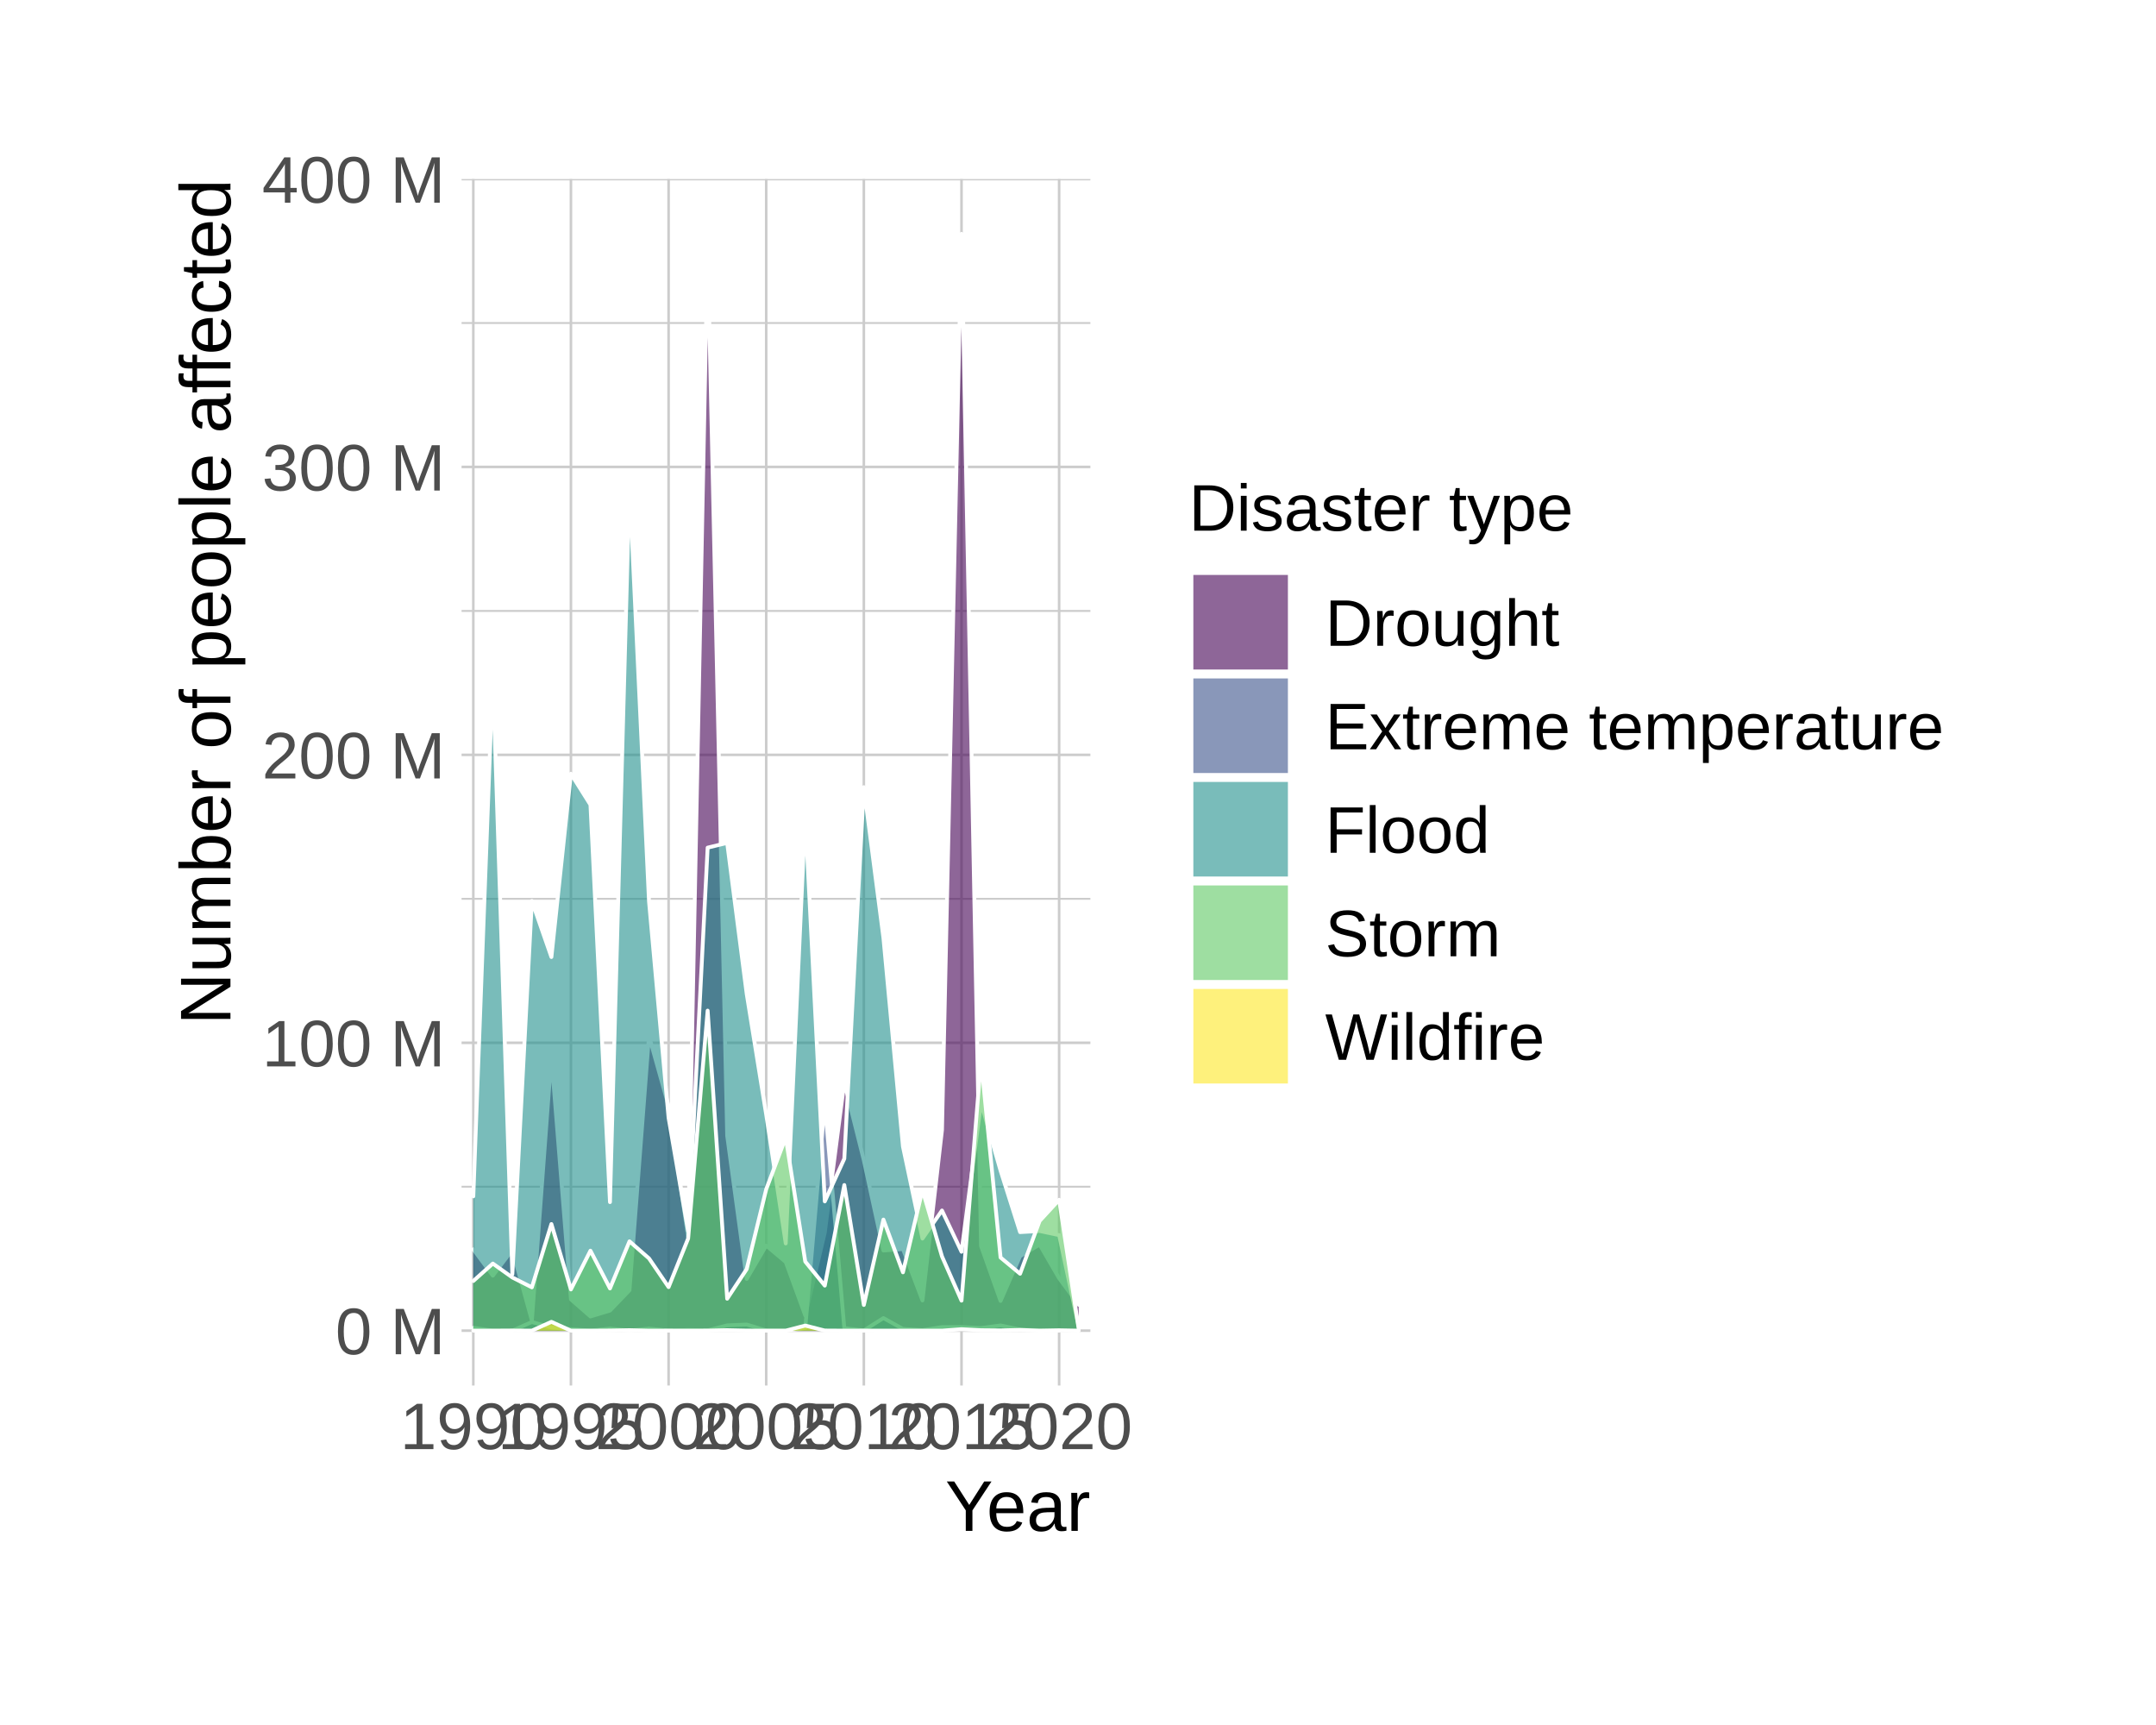
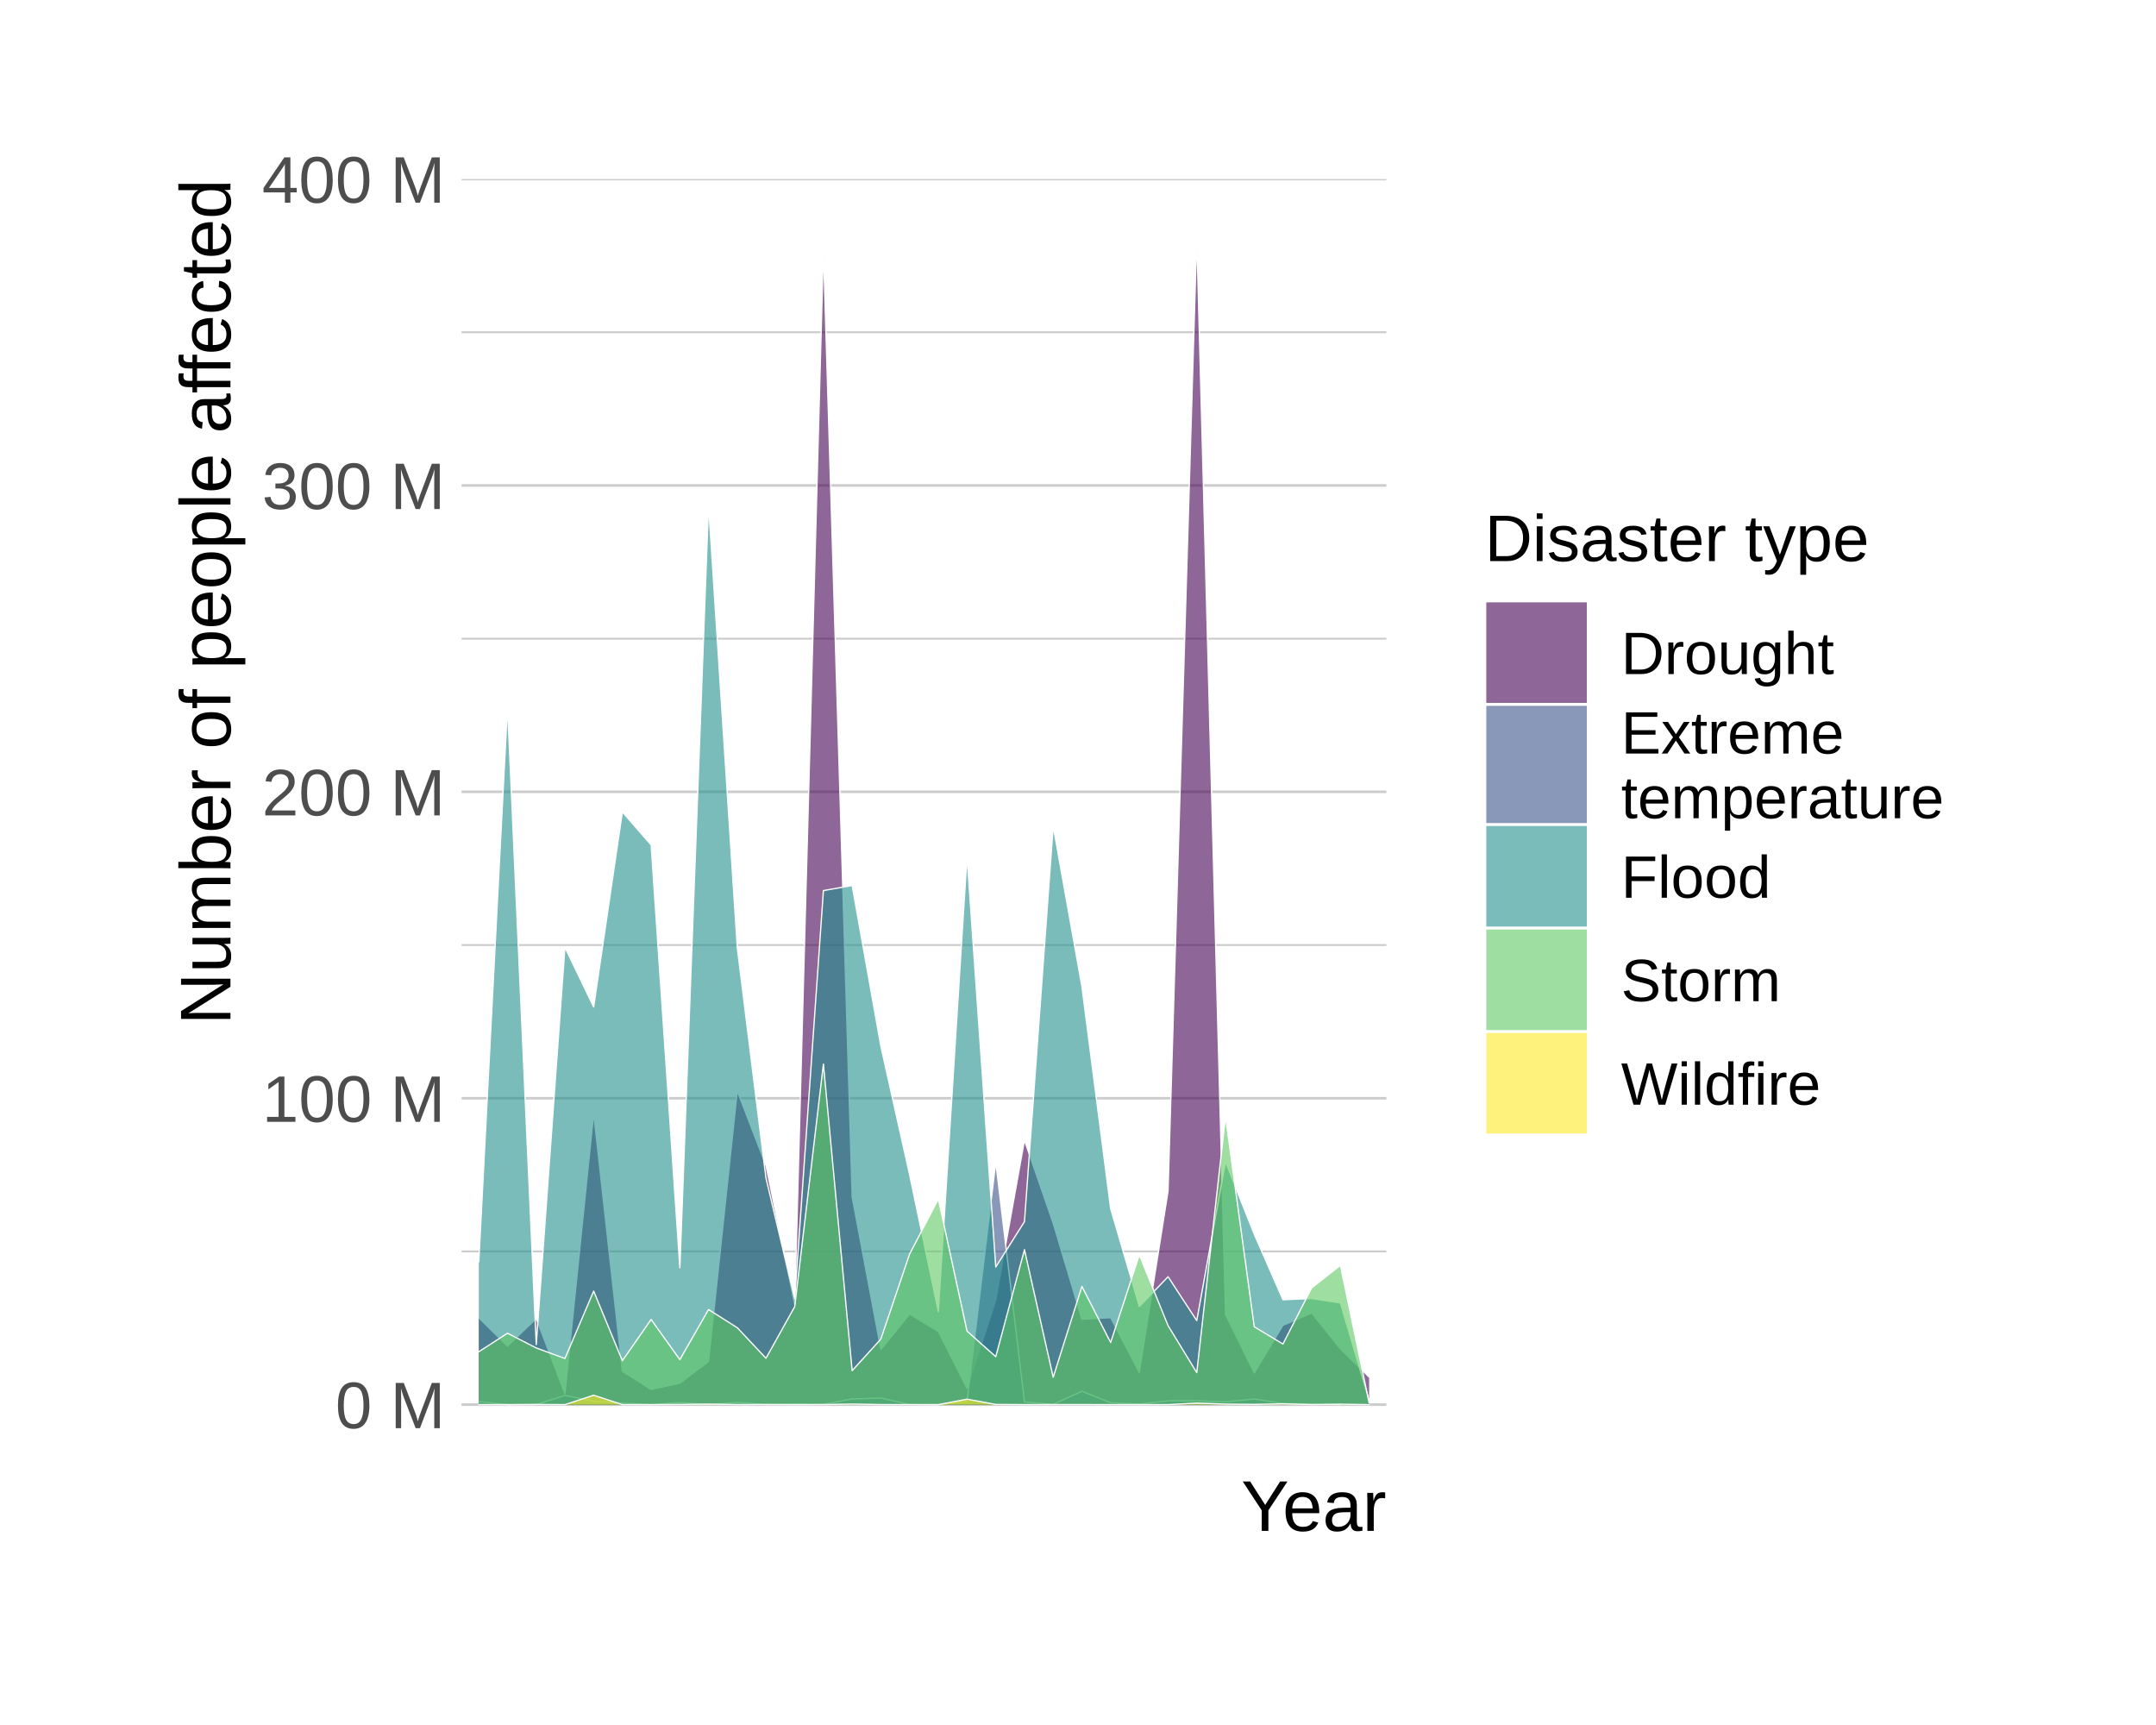
<svg xmlns="http://www.w3.org/2000/svg" class="svglite" width="360.00pt" height="288.00pt" viewBox="0 0 360.00 288.00">
  <defs>
    <style type="text/css">
    .svglite line, .svglite polyline, .svglite polygon, .svglite path, .svglite rect, .svglite circle {
      fill: none;
      stroke: #000000;
      stroke-linecap: round;
      stroke-linejoin: round;
      stroke-miterlimit: 10.00;
    }
  </style>
  </defs>
  <rect width="100%" height="100%" style="stroke: none; fill: #FFFFFF;" />
  <defs>
    <clipPath id="cpMC4wMHwzNjAuMDB8MC4wMHwyODguMDA=">
      <rect x="0.00" y="0.00" width="360.00" height="288.00" />
    </clipPath>
  </defs>
  <g clip-path="url(#cpMC4wMHwzNjAuMDB8MC4wMHwyODguMDA=)">
</g>
  <defs>
-     <clipPath id="cpNzcuMDd8MTgyLjA3fDI5Ljg5fDIzMS4zMg==">
-       <rect x="77.07" y="29.89" width="105.00" height="201.43" />
+     <clipPath id="cpNzcuMDd8MjMxLjQ5fDI5Ljg5fDI0NC4yNg==">
+       <rect x="77.07" y="29.89" width="154.42" height="214.37" />
    </clipPath>
  </defs>
-   <g clip-path="url(#cpNzcuMDd8MTgyLjA3fDI5Ljg5fDIzMS4zMg==)">
-     <polyline points="77.07,198.13 182.07,198.13 " style="stroke-width: 0.32; stroke: #CCCCCC; stroke-linecap: butt;" />
-     <polyline points="77.07,150.06 182.07,150.06 " style="stroke-width: 0.32; stroke: #CCCCCC; stroke-linecap: butt;" />
-     <polyline points="77.07,102.00 182.07,102.00 " style="stroke-width: 0.32; stroke: #CCCCCC; stroke-linecap: butt;" />
-     <polyline points="77.07,53.93 182.07,53.93 " style="stroke-width: 0.32; stroke: #CCCCCC; stroke-linecap: butt;" />
-     <polyline points="77.07,222.16 182.07,222.16 " style="stroke-width: 0.43; stroke: #CCCCCC; stroke-linecap: butt;" />
-     <polyline points="77.07,174.10 182.07,174.10 " style="stroke-width: 0.43; stroke: #CCCCCC; stroke-linecap: butt;" />
-     <polyline points="77.07,126.03 182.07,126.03 " style="stroke-width: 0.43; stroke: #CCCCCC; stroke-linecap: butt;" />
-     <polyline points="77.07,77.96 182.07,77.96 " style="stroke-width: 0.43; stroke: #CCCCCC; stroke-linecap: butt;" />
-     <polyline points="77.07,29.90 182.07,29.90 " style="stroke-width: 0.43; stroke: #CCCCCC; stroke-linecap: butt;" />
-     <polyline points="79.03,231.32 79.03,29.89 " style="stroke-width: 0.43; stroke: #CCCCCC; stroke-linecap: butt;" />
-     <polyline points="95.33,231.32 95.33,29.89 " style="stroke-width: 0.43; stroke: #CCCCCC; stroke-linecap: butt;" />
-     <polyline points="111.64,231.32 111.64,29.89 " style="stroke-width: 0.43; stroke: #CCCCCC; stroke-linecap: butt;" />
-     <polyline points="127.94,231.32 127.94,29.89 " style="stroke-width: 0.43; stroke: #CCCCCC; stroke-linecap: butt;" />
-     <polyline points="144.24,231.32 144.24,29.89 " style="stroke-width: 0.43; stroke: #CCCCCC; stroke-linecap: butt;" />
-     <polyline points="160.55,231.32 160.55,29.89 " style="stroke-width: 0.43; stroke: #CCCCCC; stroke-linecap: butt;" />
-     <polyline points="176.85,231.32 176.85,29.89 " style="stroke-width: 0.43; stroke: #CCCCCC; stroke-linecap: butt;" />
-     <polygon points="79.03,208.57 82.29,212.98 85.55,208.66 88.81,220.47 92.07,176.49 95.33,216.94 98.59,219.79 101.85,218.81 105.11,215.41 108.37,172.97 111.64,184.66 114.90,206.50 118.16,40.97 121.42,189.61 124.68,213.53 127.94,207.96 131.20,210.70 134.46,219.63 137.72,205.79 140.98,180.69 144.24,193.73 147.51,208.78 150.77,208.53 154.03,217.12 157.29,188.66 160.55,39.04 163.81,208.03 167.07,217.20 170.33,209.73 173.59,207.79 176.85,213.42 180.12,217.84 180.12,222.16 176.85,222.16 173.59,222.16 170.33,222.16 167.07,222.16 163.81,222.16 160.55,222.16 157.29,222.16 154.03,222.16 150.77,222.16 147.51,222.16 144.24,222.16 140.98,222.16 137.72,222.16 134.46,222.16 131.20,222.16 127.94,222.16 124.68,222.16 121.42,222.16 118.16,222.16 114.90,222.16 111.64,222.16 108.37,222.16 105.11,222.16 101.85,222.16 98.59,222.16 95.33,222.16 92.07,222.16 88.81,222.16 85.55,222.16 82.29,222.16 79.03,222.16 " style="stroke-width: 0.00; stroke: none; fill: #440154; fill-opacity: 0.60;" />
-     <polyline points="79.03,208.57 82.29,212.98 85.55,208.66 88.81,220.47 92.07,176.49 95.33,216.94 98.59,219.79 101.85,218.81 105.11,215.41 108.37,172.97 111.64,184.66 114.90,206.50 118.16,40.97 121.42,189.61 124.68,213.53 127.94,207.96 131.20,210.70 134.46,219.63 137.72,205.79 140.98,180.69 144.24,193.73 147.51,208.78 150.77,208.53 154.03,217.12 157.29,188.66 160.55,39.04 163.81,208.03 167.07,217.20 170.33,209.73 173.59,207.79 176.85,213.42 180.12,217.84 " style="stroke-width: 0.64; stroke: #FFFFFF;" />
-     <polygon points="79.03,221.68 82.29,222.16 85.55,222.16 88.81,220.72 92.07,221.63 95.33,221.91 98.59,222.16 101.85,221.82 105.11,222.15 108.37,221.82 111.64,222.15 114.90,222.06 118.16,222.11 121.42,221.28 124.68,221.14 127.94,222.13 131.20,222.16 134.46,221.69 137.72,184.11 140.98,221.75 144.24,222.13 147.51,220.06 150.77,221.87 154.03,222.07 157.29,221.57 160.55,221.56 163.81,221.73 167.07,221.29 170.33,221.97 173.59,222.09 176.85,222.15 176.85,222.16 173.59,222.16 170.33,222.16 167.07,222.16 163.81,222.16 160.55,222.16 157.29,222.16 154.03,222.16 150.77,222.16 147.51,222.16 144.24,222.16 140.98,222.16 137.72,222.16 134.46,222.16 131.20,222.16 127.94,222.16 124.68,222.16 121.42,222.16 118.16,222.16 114.90,222.16 111.64,222.16 108.37,222.16 105.11,222.16 101.85,222.16 98.59,222.16 95.33,222.16 92.07,222.16 88.81,222.16 85.55,222.16 82.29,222.16 79.03,222.16 " style="stroke-width: 0.00; stroke: none; fill: #3B528B; fill-opacity: 0.60;" />
-     <polyline points="79.03,221.68 82.29,222.16 85.55,222.16 88.81,220.72 92.07,221.63 95.33,221.91 98.59,222.16 101.85,221.82 105.11,222.15 108.37,221.82 111.64,222.15 114.90,222.06 118.16,222.11 121.42,221.28 124.68,221.14 127.94,222.13 131.20,222.16 134.46,221.69 137.72,184.11 140.98,221.75 144.24,222.13 147.51,220.06 150.77,221.87 154.03,222.07 157.29,221.57 160.55,221.56 163.81,221.73 167.07,221.29 170.33,221.97 173.59,222.09 176.85,222.15 " style="stroke-width: 0.64; stroke: #FFFFFF;" />
-     <polygon points="79.03,199.74 82.29,112.67 85.55,212.74 88.81,150.42 92.07,159.78 95.33,129.18 98.59,134.36 101.85,200.70 105.11,81.01 108.37,150.50 111.64,186.64 114.90,205.56 118.16,141.52 121.42,140.73 124.68,165.93 127.94,186.10 131.20,207.60 134.46,136.17 137.72,200.58 140.98,193.45 144.24,131.42 147.51,156.58 150.77,191.42 154.03,206.78 157.29,202.10 160.55,208.99 163.81,184.09 167.07,195.44 170.33,205.71 173.59,205.52 176.85,206.21 180.12,221.50 180.12,222.16 176.85,222.16 173.59,222.16 170.33,222.16 167.07,222.16 163.81,222.16 160.55,222.16 157.29,222.16 154.03,222.16 150.77,222.16 147.51,222.16 144.24,222.16 140.98,222.16 137.72,222.16 134.46,222.16 131.20,222.16 127.94,222.16 124.68,222.16 121.42,222.16 118.16,222.16 114.90,222.16 111.64,222.16 108.37,222.16 105.11,222.16 101.85,222.16 98.59,222.16 95.33,222.16 92.07,222.16 88.81,222.16 85.55,222.16 82.29,222.16 79.03,222.16 " style="stroke-width: 0.00; stroke: none; fill: #21908C; fill-opacity: 0.60;" />
-     <polyline points="79.03,199.74 82.29,112.67 85.55,212.74 88.81,150.42 92.07,159.78 95.33,129.18 98.59,134.36 101.85,200.70 105.11,81.01 108.37,150.50 111.64,186.64 114.90,205.56 118.16,141.52 121.42,140.73 124.68,165.93 127.94,186.10 131.20,207.60 134.46,136.17 137.72,200.58 140.98,193.45 144.24,131.42 147.51,156.58 150.77,191.42 154.03,206.78 157.29,202.10 160.55,208.99 163.81,184.09 167.07,195.44 170.33,205.71 173.59,205.52 176.85,206.21 180.12,221.50 " style="stroke-width: 0.64; stroke: #FFFFFF;" />
-     <polygon points="79.03,213.87 82.29,210.96 85.55,213.28 88.81,214.93 92.07,204.36 95.33,215.28 98.59,208.81 101.85,215.11 105.11,207.25 108.37,210.10 111.64,214.89 114.90,206.79 118.16,168.73 121.42,216.83 124.68,211.89 127.94,198.55 131.20,189.91 134.46,210.63 137.72,214.64 140.98,197.85 144.24,217.87 147.51,203.62 150.77,212.42 154.03,198.68 157.29,209.77 160.55,217.15 163.81,176.96 167.07,209.95 170.33,212.66 173.59,203.85 176.85,200.31 180.12,221.89 180.12,222.16 176.85,222.16 173.59,222.16 170.33,222.16 167.07,222.16 163.81,222.16 160.55,222.16 157.29,222.16 154.03,222.16 150.77,222.16 147.51,222.16 144.24,222.16 140.98,222.16 137.72,222.16 134.46,222.16 131.20,222.16 127.94,222.16 124.68,222.16 121.42,222.16 118.16,222.16 114.90,222.16 111.64,222.16 108.37,222.16 105.11,222.16 101.85,222.16 98.59,222.16 95.33,222.16 92.07,222.16 88.81,222.16 85.55,222.16 82.29,222.16 79.03,222.16 " style="stroke-width: 0.00; stroke: none; fill: #5DC863; fill-opacity: 0.60;" />
-     <polyline points="79.03,213.87 82.29,210.96 85.55,213.28 88.81,214.93 92.07,204.36 95.33,215.28 98.59,208.81 101.85,215.11 105.11,207.25 108.37,210.10 111.64,214.89 114.90,206.79 118.16,168.73 121.42,216.83 124.68,211.89 127.94,198.55 131.20,189.91 134.46,210.63 137.72,214.64 140.98,197.85 144.24,217.87 147.51,203.62 150.77,212.42 154.03,198.68 157.29,209.77 160.55,217.15 163.81,176.96 167.07,209.95 170.33,212.66 173.59,203.85 176.85,200.31 180.12,221.89 " style="stroke-width: 0.64; stroke: #FFFFFF;" />
-     <polygon points="79.03,222.16 82.29,222.16 85.55,222.14 88.81,222.16 92.07,220.69 95.33,222.16 98.59,222.16 101.85,222.14 105.11,222.08 108.37,222.16 111.64,222.15 114.90,222.16 118.16,222.15 121.42,222.08 124.68,222.15 127.94,222.16 131.20,222.16 134.46,221.31 137.72,222.14 140.98,222.16 144.24,222.15 147.51,222.16 150.77,222.16 154.03,222.16 157.29,222.16 160.55,221.92 163.81,222.09 167.07,222.12 170.33,222.04 173.59,222.16 176.85,222.10 180.12,222.16 180.12,222.16 176.85,222.16 173.59,222.16 170.33,222.16 167.07,222.16 163.81,222.16 160.55,222.16 157.29,222.16 154.03,222.16 150.77,222.16 147.51,222.16 144.24,222.16 140.98,222.16 137.72,222.16 134.46,222.16 131.20,222.16 127.94,222.16 124.68,222.16 121.42,222.16 118.16,222.16 114.90,222.16 111.64,222.16 108.37,222.16 105.11,222.16 101.85,222.16 98.59,222.16 95.33,222.16 92.07,222.16 88.81,222.16 85.55,222.16 82.29,222.16 79.03,222.16 " style="stroke-width: 0.00; stroke: none; fill: #FDE725; fill-opacity: 0.60;" />
-     <polyline points="79.03,222.16 82.29,222.16 85.55,222.14 88.81,222.16 92.07,220.69 95.33,222.16 98.59,222.16 101.85,222.14 105.11,222.08 108.37,222.16 111.64,222.15 114.90,222.16 118.16,222.15 121.42,222.08 124.68,222.15 127.94,222.16 131.20,222.16 134.46,221.31 137.72,222.14 140.98,222.16 144.24,222.15 147.51,222.16 150.77,222.16 154.03,222.16 157.29,222.16 160.55,221.92 163.81,222.09 167.07,222.12 170.33,222.04 173.59,222.16 176.85,222.10 180.12,222.16 " style="stroke-width: 0.64; stroke: #FFFFFF;" />
+   <g clip-path="url(#cpNzcuMDd8MjMxLjQ5fDI5Ljg5fDI0NC4yNg==)">
+     <polyline points="77.07,208.93 231.49,208.93 " style="stroke-width: 0.32; stroke: #CCCCCC; stroke-linecap: butt;" />
+     <polyline points="77.07,157.78 231.49,157.78 " style="stroke-width: 0.32; stroke: #CCCCCC; stroke-linecap: butt;" />
+     <polyline points="77.07,106.63 231.49,106.63 " style="stroke-width: 0.32; stroke: #CCCCCC; stroke-linecap: butt;" />
+     <polyline points="77.07,55.47 231.49,55.47 " style="stroke-width: 0.32; stroke: #CCCCCC; stroke-linecap: butt;" />
+     <polyline points="77.07,234.51 231.49,234.51 " style="stroke-width: 0.43; stroke: #CCCCCC; stroke-linecap: butt;" />
+     <polyline points="77.07,183.36 231.49,183.36 " style="stroke-width: 0.43; stroke: #CCCCCC; stroke-linecap: butt;" />
+     <polyline points="77.07,132.20 231.49,132.20 " style="stroke-width: 0.43; stroke: #CCCCCC; stroke-linecap: butt;" />
+     <polyline points="77.07,81.05 231.49,81.05 " style="stroke-width: 0.43; stroke: #CCCCCC; stroke-linecap: butt;" />
+     <polyline points="77.07,29.90 231.49,29.90 " style="stroke-width: 0.43; stroke: #CCCCCC; stroke-linecap: butt;" />
+     <polygon points="79.95,220.04 84.74,224.74 89.54,220.14 94.33,232.71 99.13,185.91 103.92,228.95 108.72,231.98 113.52,230.94 118.31,227.32 123.11,182.16 127.90,194.60 132.70,217.85 137.49,41.69 142.29,199.86 147.08,225.32 151.88,219.40 156.68,222.31 161.47,231.81 166.27,217.08 171.06,190.37 175.86,204.26 180.65,220.27 185.45,220.00 190.24,229.14 195.04,198.86 199.83,39.63 204.63,219.47 209.43,229.23 214.22,221.28 219.02,219.22 223.81,225.20 228.61,229.91 228.61,234.51 223.81,234.51 219.02,234.51 214.22,234.51 209.43,234.51 204.63,234.51 199.83,234.51 195.04,234.51 190.24,234.51 185.45,234.51 180.65,234.51 175.86,234.51 171.06,234.51 166.27,234.51 161.47,234.51 156.68,234.51 151.88,234.51 147.08,234.51 142.29,234.51 137.49,234.51 132.70,234.51 127.90,234.51 123.11,234.51 118.31,234.51 113.52,234.51 108.72,234.51 103.92,234.51 99.13,234.51 94.33,234.51 89.54,234.51 84.74,234.51 79.95,234.51 " style="stroke-width: 0.00; stroke: none; fill: #440154; fill-opacity: 0.60;" />
+     <polyline points="79.95,220.04 84.74,224.74 89.54,220.14 94.33,232.71 99.13,185.91 103.92,228.95 108.72,231.98 113.52,230.94 118.31,227.32 123.11,182.16 127.90,194.60 132.70,217.85 137.49,41.69 142.29,199.86 147.08,225.32 151.88,219.40 156.68,222.31 161.47,231.81 166.27,217.08 171.06,190.37 175.86,204.26 180.65,220.27 185.45,220.00 190.24,229.14 195.04,198.86 199.83,39.63 204.63,219.47 209.43,229.23 214.22,221.28 219.02,219.22 223.81,225.20 228.61,229.91 " style="stroke-width: 0.21; stroke: #FFFFFF;" />
+     <polygon points="79.95,234.00 84.74,234.51 89.54,234.50 94.33,232.98 99.13,233.94 103.92,234.24 108.72,234.51 113.52,234.15 118.31,234.49 123.11,234.14 127.90,234.50 132.70,234.40 137.49,234.46 142.29,233.57 147.08,233.42 151.88,234.48 156.68,234.51 161.47,234.01 166.27,194.01 171.06,234.07 175.86,234.47 180.65,232.28 185.45,234.20 190.24,234.41 195.04,233.88 199.83,233.87 204.63,234.05 209.43,233.58 214.22,234.31 219.02,234.43 223.81,234.50 223.81,234.51 219.02,234.51 214.22,234.51 209.43,234.51 204.63,234.51 199.83,234.51 195.04,234.51 190.24,234.51 185.45,234.51 180.65,234.51 175.86,234.51 171.06,234.51 166.27,234.51 161.47,234.51 156.68,234.51 151.88,234.51 147.08,234.51 142.29,234.51 137.49,234.51 132.70,234.51 127.90,234.51 123.11,234.51 118.31,234.51 113.52,234.51 108.72,234.51 103.92,234.51 99.13,234.51 94.33,234.51 89.54,234.51 84.74,234.51 79.95,234.51 " style="stroke-width: 0.00; stroke: none; fill: #3B528B; fill-opacity: 0.60;" />
+     <polyline points="79.95,234.00 84.74,234.51 89.54,234.50 94.33,232.98 99.13,233.94 103.92,234.24 108.72,234.51 113.52,234.15 118.31,234.49 123.11,234.14 127.90,234.50 132.70,234.40 137.49,234.46 142.29,233.57 147.08,233.42 151.88,234.48 156.68,234.51 161.47,234.01 166.27,194.01 171.06,234.07 175.86,234.47 180.65,232.28 185.45,234.20 190.24,234.41 195.04,233.88 199.83,233.87 204.63,234.05 209.43,233.58 214.22,234.31 219.02,234.43 223.81,234.50 " style="stroke-width: 0.21; stroke: #FFFFFF;" />
+     <polygon points="79.95,210.65 84.74,117.98 89.54,224.49 94.33,158.16 99.13,168.12 103.92,135.56 108.72,141.07 113.52,211.67 118.31,84.29 123.11,158.25 127.90,196.71 132.70,216.84 137.49,148.69 142.29,147.84 147.08,174.67 151.88,196.13 156.68,219.01 161.47,143.00 166.27,211.54 171.06,203.96 175.86,137.94 180.65,164.71 185.45,201.79 190.24,218.14 195.04,213.16 199.83,220.49 204.63,193.99 209.43,206.07 214.22,217.00 219.02,216.80 223.81,217.53 228.61,233.80 228.61,234.51 223.81,234.51 219.02,234.51 214.22,234.51 209.43,234.51 204.63,234.51 199.83,234.51 195.04,234.51 190.24,234.51 185.45,234.51 180.65,234.51 175.86,234.51 171.06,234.51 166.27,234.51 161.47,234.51 156.68,234.51 151.88,234.51 147.08,234.51 142.29,234.51 137.49,234.51 132.70,234.51 127.90,234.51 123.11,234.51 118.31,234.51 113.52,234.51 108.72,234.51 103.92,234.51 99.13,234.51 94.33,234.51 89.54,234.51 84.74,234.51 79.95,234.51 " style="stroke-width: 0.00; stroke: none; fill: #21908C; fill-opacity: 0.60;" />
+     <polyline points="79.95,210.65 84.74,117.98 89.54,224.49 94.33,158.16 99.13,168.12 103.92,135.56 108.72,141.07 113.52,211.67 118.31,84.29 123.11,158.25 127.90,196.71 132.70,216.84 137.49,148.69 142.29,147.84 147.08,174.67 151.88,196.13 156.68,219.01 161.47,143.00 166.27,211.54 171.06,203.96 175.86,137.94 180.65,164.71 185.45,201.79 190.24,218.14 195.04,213.16 199.83,220.49 204.63,193.99 209.43,206.07 214.22,217.00 219.02,216.80 223.81,217.53 228.61,233.80 " style="stroke-width: 0.21; stroke: #FFFFFF;" />
+     <polygon points="79.95,225.68 84.74,222.59 89.54,225.05 94.33,226.81 99.13,215.56 103.92,227.18 108.72,220.30 113.52,227.00 118.31,218.64 123.11,221.67 127.90,226.77 132.70,218.15 137.49,177.65 142.29,228.84 147.08,223.57 151.88,209.38 156.68,200.18 161.47,222.24 166.27,226.51 171.06,208.64 175.86,229.94 180.65,214.78 185.45,224.14 190.24,209.52 195.04,221.32 199.83,229.17 204.63,186.41 209.43,221.51 214.22,224.39 219.02,215.02 223.81,211.26 228.61,234.22 228.61,234.51 223.81,234.51 219.02,234.51 214.22,234.51 209.43,234.51 204.63,234.51 199.83,234.51 195.04,234.51 190.24,234.51 185.45,234.51 180.65,234.51 175.86,234.51 171.06,234.51 166.27,234.51 161.47,234.51 156.68,234.51 151.88,234.51 147.08,234.51 142.29,234.51 137.49,234.51 132.70,234.51 127.90,234.51 123.11,234.51 118.31,234.51 113.52,234.51 108.72,234.51 103.92,234.51 99.13,234.51 94.33,234.51 89.54,234.51 84.74,234.51 79.95,234.51 " style="stroke-width: 0.00; stroke: none; fill: #5DC863; fill-opacity: 0.60;" />
+     <polyline points="79.95,225.68 84.74,222.59 89.54,225.05 94.33,226.81 99.13,215.56 103.92,227.18 108.72,220.30 113.52,227.00 118.31,218.64 123.11,221.67 127.90,226.77 132.70,218.15 137.49,177.65 142.29,228.84 147.08,223.57 151.88,209.38 156.68,200.18 161.47,222.24 166.27,226.51 171.06,208.64 175.86,229.94 180.65,214.78 185.45,224.14 190.24,209.52 195.04,221.32 199.83,229.17 204.63,186.41 209.43,221.51 214.22,224.39 219.02,215.02 223.81,211.26 228.61,234.22 " style="stroke-width: 0.21; stroke: #FFFFFF;" />
+     <polygon points="79.95,234.51 84.74,234.51 89.54,234.48 94.33,234.51 99.13,232.94 103.92,234.51 108.72,234.51 113.52,234.48 118.31,234.43 123.11,234.50 127.90,234.49 132.70,234.51 137.49,234.50 142.29,234.42 147.08,234.50 151.88,234.51 156.68,234.51 161.47,233.60 166.27,234.48 171.06,234.51 175.86,234.50 180.65,234.50 185.45,234.51 190.24,234.51 195.04,234.51 199.83,234.26 204.63,234.43 209.43,234.47 214.22,234.38 219.02,234.50 223.81,234.44 228.61,234.51 228.61,234.51 223.81,234.51 219.02,234.51 214.22,234.51 209.43,234.51 204.63,234.51 199.83,234.51 195.04,234.51 190.24,234.51 185.45,234.51 180.65,234.51 175.86,234.51 171.06,234.51 166.27,234.51 161.47,234.51 156.68,234.51 151.88,234.51 147.08,234.51 142.29,234.51 137.49,234.51 132.70,234.51 127.90,234.51 123.11,234.51 118.31,234.51 113.52,234.51 108.72,234.51 103.92,234.51 99.13,234.51 94.33,234.51 89.54,234.51 84.74,234.51 79.95,234.51 " style="stroke-width: 0.00; stroke: none; fill: #FDE725; fill-opacity: 0.60;" />
+     <polyline points="79.95,234.51 84.74,234.51 89.54,234.48 94.33,234.51 99.13,232.94 103.92,234.51 108.72,234.51 113.52,234.48 118.31,234.43 123.11,234.50 127.90,234.49 132.70,234.51 137.49,234.50 142.29,234.42 147.08,234.50 151.88,234.51 156.68,234.51 161.47,233.60 166.27,234.48 171.06,234.51 175.86,234.50 180.65,234.50 185.45,234.51 190.24,234.51 195.04,234.51 199.83,234.26 204.63,234.43 209.43,234.47 214.22,234.38 219.02,234.50 223.81,234.44 228.61,234.51 " style="stroke-width: 0.21; stroke: #FFFFFF;" />
  </g>
  <g clip-path="url(#cpMC4wMHwzNjAuMDB8MC4wMHwyODguMDA=)">
-     <text x="74.33" y="226.10" text-anchor="end" style="font-size: 11.00px; fill: #4D4D4D; font-family: Arial;" textLength="18.35px" lengthAdjust="spacingAndGlyphs">0 M</text>
-     <text x="74.33" y="178.04" text-anchor="end" style="font-size: 11.00px; fill: #4D4D4D; font-family: Arial;" textLength="30.59px" lengthAdjust="spacingAndGlyphs">100 M</text>
-     <text x="74.33" y="129.97" text-anchor="end" style="font-size: 11.00px; fill: #4D4D4D; font-family: Arial;" textLength="30.59px" lengthAdjust="spacingAndGlyphs">200 M</text>
-     <text x="74.33" y="81.90" text-anchor="end" style="font-size: 11.00px; fill: #4D4D4D; font-family: Arial;" textLength="30.59px" lengthAdjust="spacingAndGlyphs">300 M</text>
+     <text x="74.33" y="238.45" text-anchor="end" style="font-size: 11.00px; fill: #4D4D4D; font-family: Arial;" textLength="18.35px" lengthAdjust="spacingAndGlyphs">0 M</text>
+     <text x="74.33" y="187.30" text-anchor="end" style="font-size: 11.00px; fill: #4D4D4D; font-family: Arial;" textLength="30.59px" lengthAdjust="spacingAndGlyphs">100 M</text>
+     <text x="74.33" y="136.14" text-anchor="end" style="font-size: 11.00px; fill: #4D4D4D; font-family: Arial;" textLength="30.59px" lengthAdjust="spacingAndGlyphs">200 M</text>
+     <text x="74.33" y="84.99" text-anchor="end" style="font-size: 11.00px; fill: #4D4D4D; font-family: Arial;" textLength="30.59px" lengthAdjust="spacingAndGlyphs">300 M</text>
    <text x="74.33" y="33.84" text-anchor="end" style="font-size: 11.00px; fill: #4D4D4D; font-family: Arial;" textLength="30.59px" lengthAdjust="spacingAndGlyphs">400 M</text>
-     <text x="79.03" y="241.94" text-anchor="middle" style="font-size: 11.00px; fill: #4D4D4D; font-family: Arial;" textLength="24.48px" lengthAdjust="spacingAndGlyphs">1990</text>
-     <text x="95.33" y="241.94" text-anchor="middle" style="font-size: 11.00px; fill: #4D4D4D; font-family: Arial;" textLength="24.48px" lengthAdjust="spacingAndGlyphs">1995</text>
-     <text x="111.64" y="241.94" text-anchor="middle" style="font-size: 11.00px; fill: #4D4D4D; font-family: Arial;" textLength="24.48px" lengthAdjust="spacingAndGlyphs">2000</text>
-     <text x="127.94" y="241.94" text-anchor="middle" style="font-size: 11.00px; fill: #4D4D4D; font-family: Arial;" textLength="24.48px" lengthAdjust="spacingAndGlyphs">2005</text>
-     <text x="144.24" y="241.94" text-anchor="middle" style="font-size: 11.00px; fill: #4D4D4D; font-family: Arial;" textLength="24.48px" lengthAdjust="spacingAndGlyphs">2010</text>
-     <text x="160.55" y="241.94" text-anchor="middle" style="font-size: 11.00px; fill: #4D4D4D; font-family: Arial;" textLength="24.48px" lengthAdjust="spacingAndGlyphs">2015</text>
-     <text x="176.85" y="241.94" text-anchor="middle" style="font-size: 11.00px; fill: #4D4D4D; font-family: Arial;" textLength="24.48px" lengthAdjust="spacingAndGlyphs">2020</text>
-     <text x="182.07" y="255.59" text-anchor="end" style="font-size: 12.00px; font-family: Arial;" textLength="24.25px" lengthAdjust="spacingAndGlyphs">Year</text>
+     <text x="231.49" y="255.59" text-anchor="end" style="font-size: 12.00px; font-family: Arial;" textLength="24.25px" lengthAdjust="spacingAndGlyphs">Year</text>
    <text transform="translate(38.48,29.89) rotate(-90)" text-anchor="end" style="font-size: 12.00px; font-family: Arial;" textLength="141.22px" lengthAdjust="spacingAndGlyphs">Number of people affected</text>
-     <text x="198.51" y="88.60" style="font-size: 11.00px; font-family: Arial;" textLength="64.21px" lengthAdjust="spacingAndGlyphs">Disaster type</text>
-     <rect x="198.94" y="95.67" width="16.43" height="16.43" style="stroke-width: 0.64; stroke: #FFFFFF; stroke-linecap: square; stroke-linejoin: miter; fill: #440154; fill-opacity: 0.60;" />
-     <rect x="198.94" y="112.95" width="16.43" height="16.43" style="stroke-width: 0.64; stroke: #FFFFFF; stroke-linecap: square; stroke-linejoin: miter; fill: #3B528B; fill-opacity: 0.60;" />
-     <rect x="198.94" y="130.23" width="16.43" height="16.43" style="stroke-width: 0.64; stroke: #FFFFFF; stroke-linecap: square; stroke-linejoin: miter; fill: #21908C; fill-opacity: 0.60;" />
-     <rect x="198.94" y="147.51" width="16.43" height="16.43" style="stroke-width: 0.64; stroke: #FFFFFF; stroke-linecap: square; stroke-linejoin: miter; fill: #5DC863; fill-opacity: 0.60;" />
-     <rect x="198.94" y="164.79" width="16.43" height="16.43" style="stroke-width: 0.64; stroke: #FFFFFF; stroke-linecap: square; stroke-linejoin: miter; fill: #FDE725; fill-opacity: 0.60;" />
-     <text x="221.27" y="107.82" style="font-size: 11.00px; font-family: Arial;" textLength="39.15px" lengthAdjust="spacingAndGlyphs">Drought</text>
-     <text x="221.27" y="125.10" style="font-size: 11.00px; font-family: Arial;" textLength="103.36px" lengthAdjust="spacingAndGlyphs">Extreme temperature</text>
-     <text x="221.27" y="142.38" style="font-size: 11.00px; font-family: Arial;" textLength="27.52px" lengthAdjust="spacingAndGlyphs">Flood</text>
-     <text x="221.27" y="159.66" style="font-size: 11.00px; font-family: Arial;" textLength="29.35px" lengthAdjust="spacingAndGlyphs">Storm</text>
-     <text x="221.27" y="176.94" style="font-size: 11.00px; font-family: Arial;" textLength="36.67px" lengthAdjust="spacingAndGlyphs">Wildfire</text>
+     <text x="247.92" y="93.68" style="font-size: 11.00px; font-family: Arial;" textLength="64.21px" lengthAdjust="spacingAndGlyphs">Disaster type</text>
+     <rect x="248.07" y="100.46" width="17.00" height="17.00" style="stroke-width: 0.21; stroke: #FFFFFF; stroke-linecap: square; stroke-linejoin: miter; fill: #440154; fill-opacity: 0.60;" />
+     <rect x="248.07" y="117.74" width="17.00" height="19.78" style="stroke-width: 0.21; stroke: #FFFFFF; stroke-linecap: square; stroke-linejoin: miter; fill: #3B528B; fill-opacity: 0.60;" />
+     <rect x="248.07" y="137.80" width="17.00" height="17.00" style="stroke-width: 0.21; stroke: #FFFFFF; stroke-linecap: square; stroke-linejoin: miter; fill: #21908C; fill-opacity: 0.60;" />
+     <rect x="248.07" y="155.08" width="17.00" height="17.00" style="stroke-width: 0.21; stroke: #FFFFFF; stroke-linecap: square; stroke-linejoin: miter; fill: #5DC863; fill-opacity: 0.60;" />
+     <rect x="248.07" y="172.36" width="17.00" height="17.00" style="stroke-width: 0.21; stroke: #FFFFFF; stroke-linecap: square; stroke-linejoin: miter; fill: #FDE725; fill-opacity: 0.60;" />
+     <text x="270.68" y="112.54" style="font-size: 10.00px; font-family: Arial;" textLength="35.60px" lengthAdjust="spacingAndGlyphs">Drought</text>
+     <text x="270.68" y="125.81" style="font-size: 10.00px; font-family: Arial;" textLength="37.25px" lengthAdjust="spacingAndGlyphs">Extreme</text>
+     <text x="270.68" y="136.61" style="font-size: 10.00px; font-family: Arial;" textLength="53.95px" lengthAdjust="spacingAndGlyphs">temperature</text>
+     <text x="270.68" y="149.88" style="font-size: 10.00px; font-family: Arial;" textLength="25.03px" lengthAdjust="spacingAndGlyphs">Flood</text>
+     <text x="270.68" y="167.16" style="font-size: 10.00px; font-family: Arial;" textLength="26.68px" lengthAdjust="spacingAndGlyphs">Storm</text>
+     <text x="270.68" y="184.44" style="font-size: 10.00px; font-family: Arial;" textLength="33.36px" lengthAdjust="spacingAndGlyphs">Wildfire</text>
  </g>
</svg>
